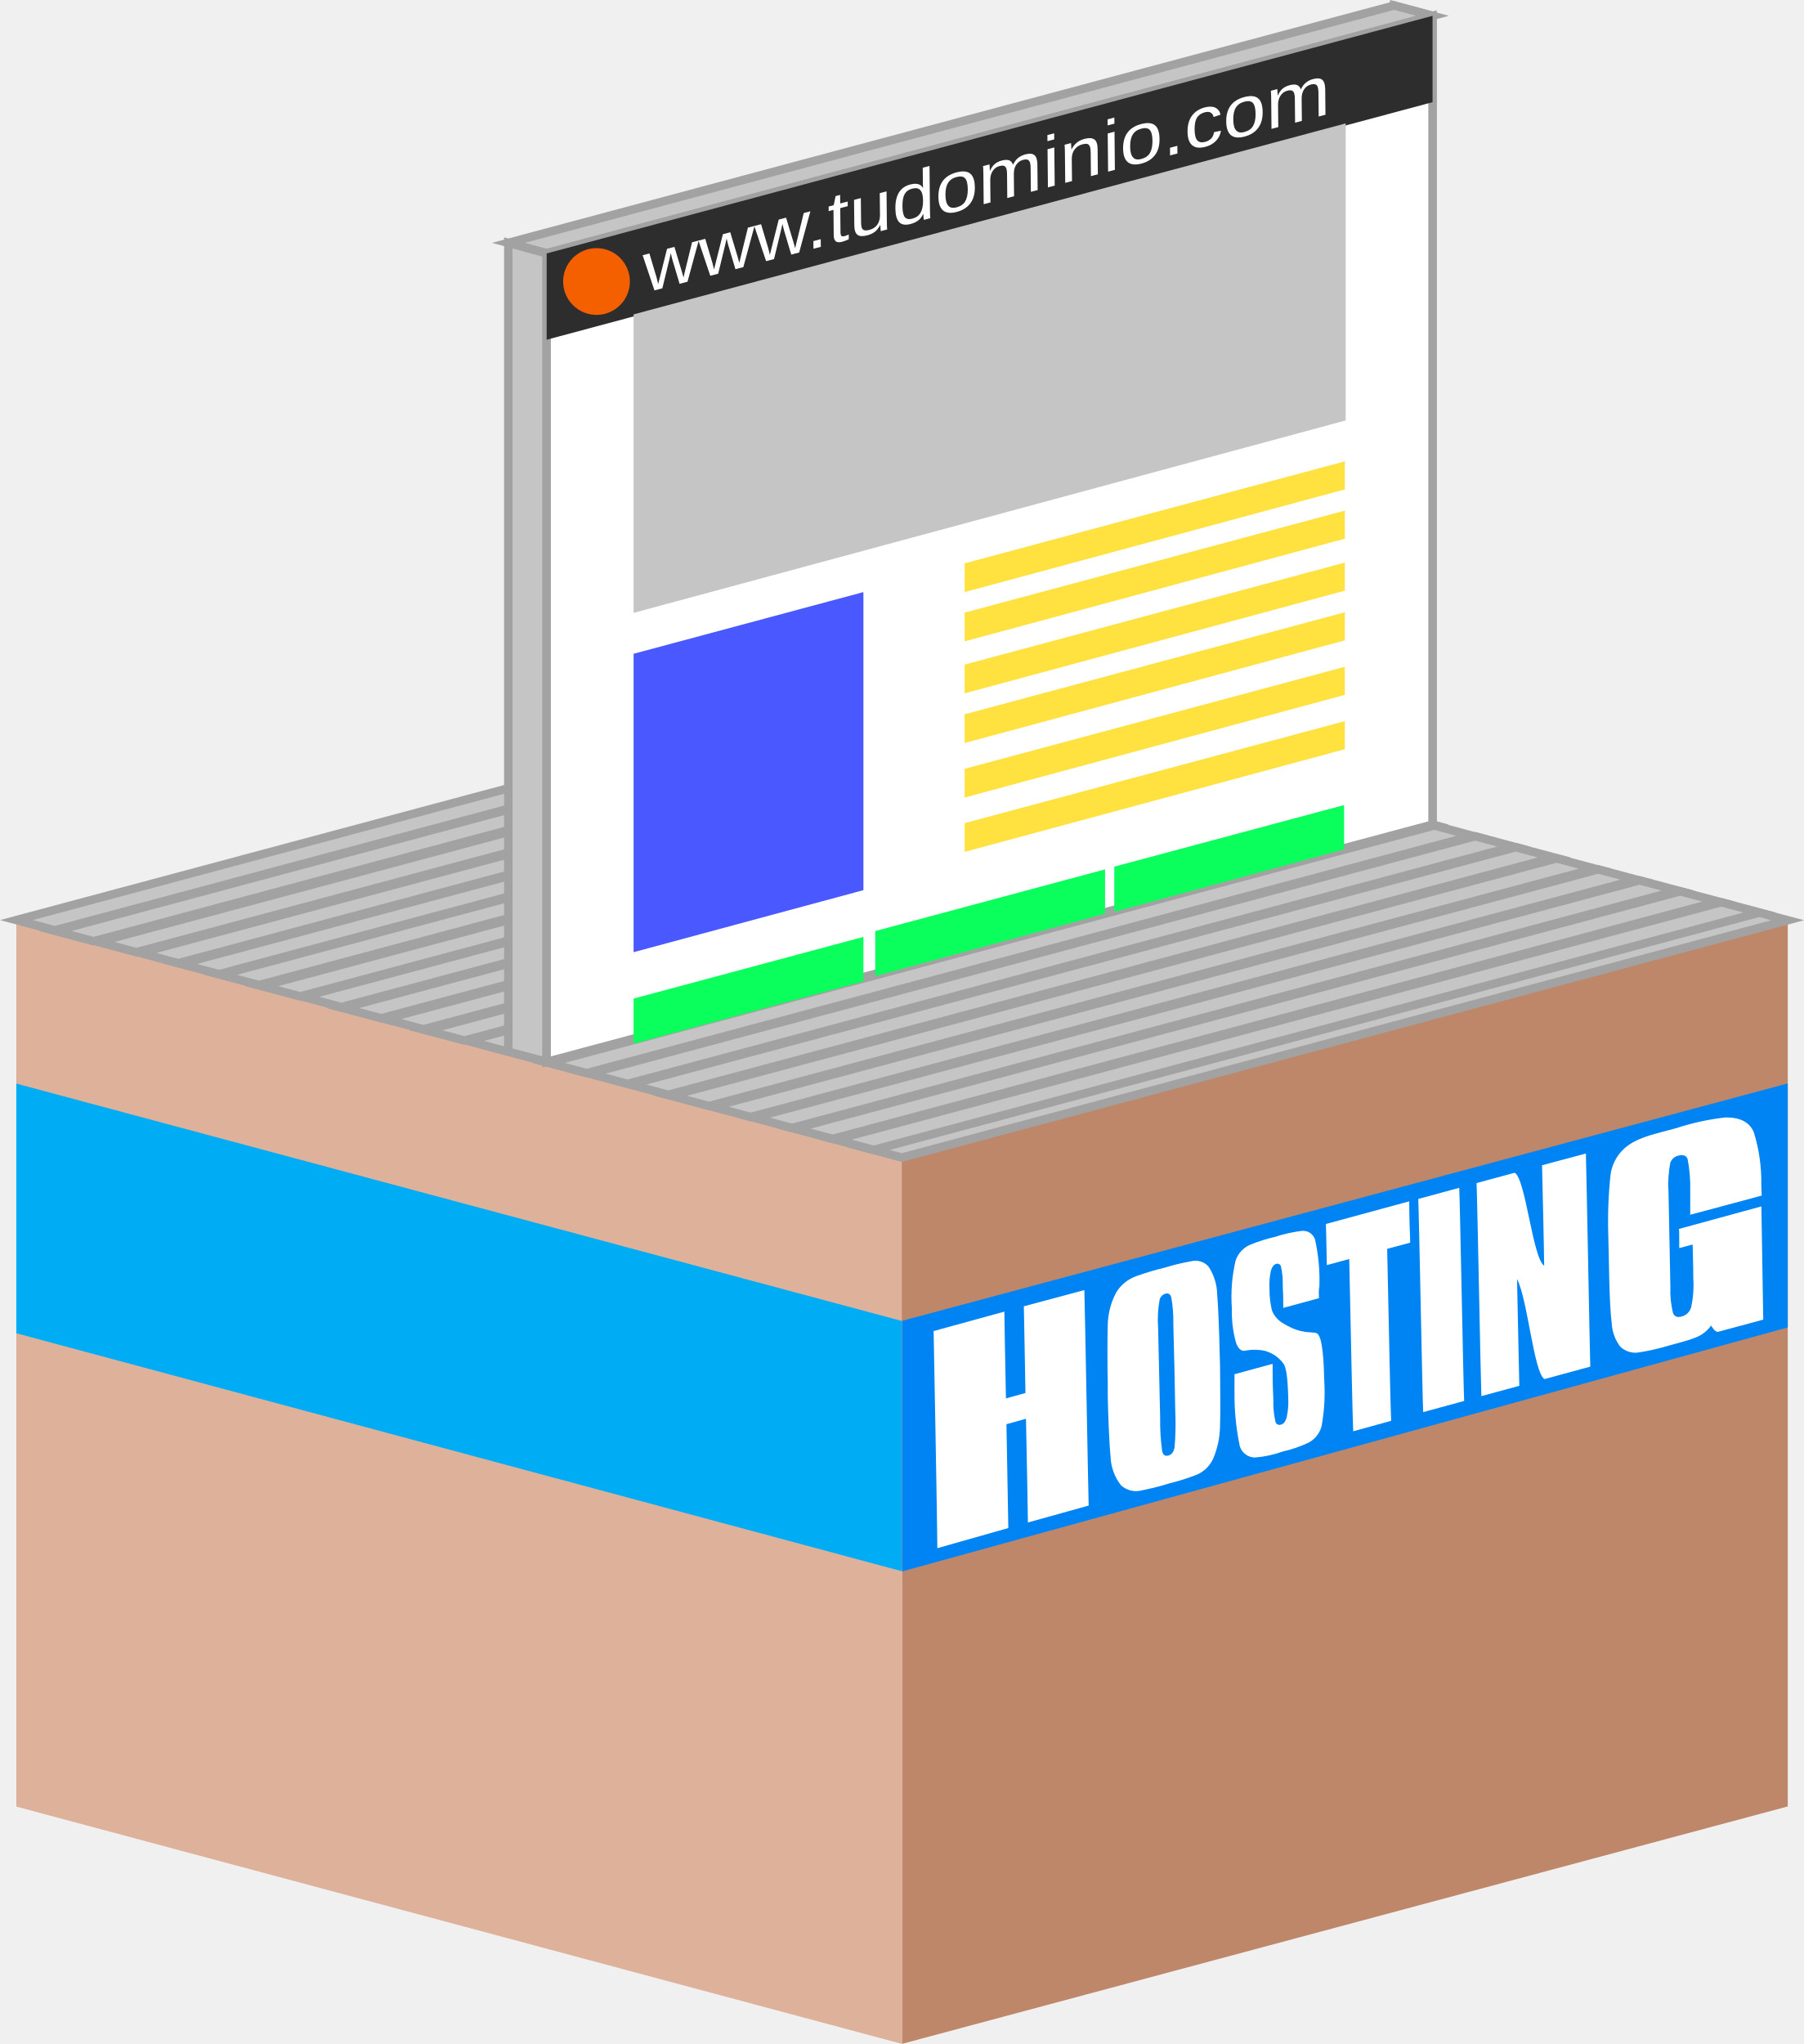
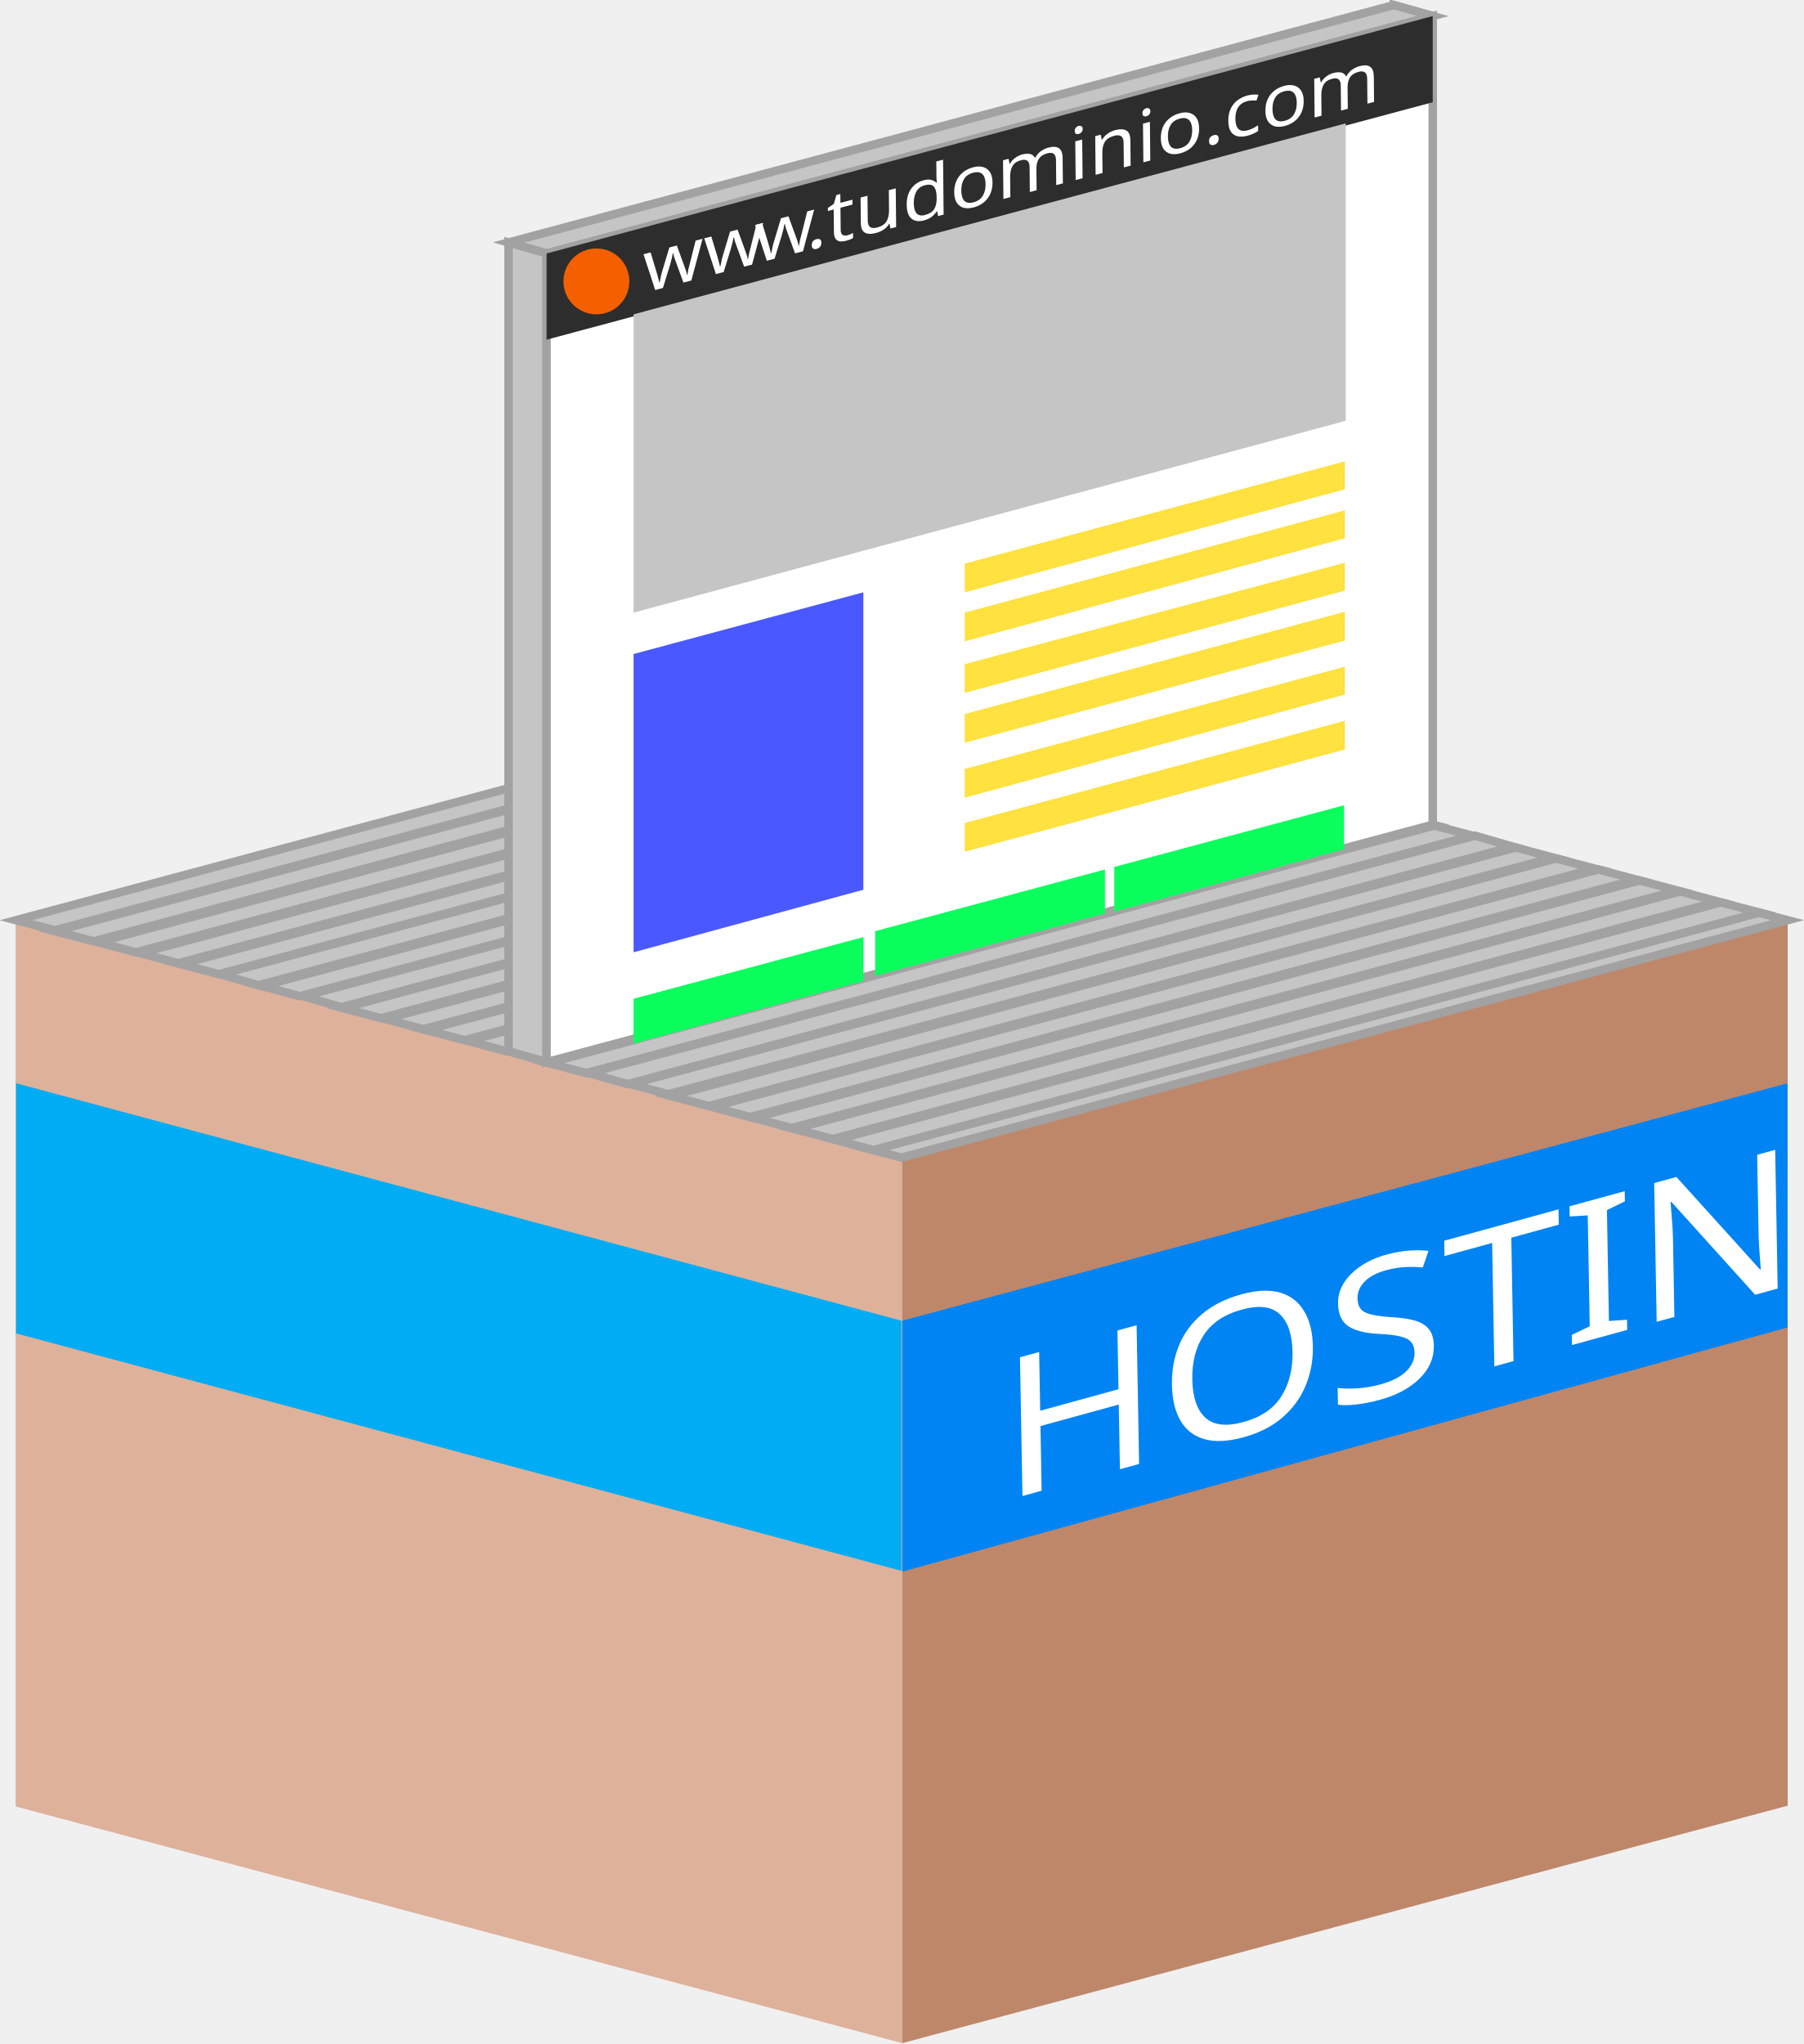
- <svg xmlns="http://www.w3.org/2000/svg" id="Layer_1" data-name="Layer 1" viewBox="0 0 213.51 241.86">
-   <defs>
-     <style>.cls-1{fill:#b2714b;}.cls-1,.cls-10,.cls-11,.cls-12,.cls-13,.cls-14,.cls-2,.cls-3,.cls-4,.cls-5,.cls-6,.cls-7,.cls-8,.cls-9{fill-rule:evenodd;}.cls-2{fill:#a35c3c;}.cls-3{fill:#deb19b;}.cls-4{fill:#00acf4;}.cls-5{fill:#be876a;}.cls-6{fill:#0084f4;}.cls-11,.cls-7{fill:#c5c5c5;}.cls-7,.cls-8,.cls-9{stroke:#a2a2a2;stroke-miterlimit:10;}.cls-8{fill:#00abe9;}.cls-16,.cls-17,.cls-9{fill:#fff;}.cls-10{fill:#2d2d2d;}.cls-12{fill:#4a59ff;}.cls-13{fill:#0aff5d;}.cls-14{fill:#ffe13f;}.cls-15{fill:#f46000;}.cls-17{font-size:8.55px;font-family:ArialMT, Arial;}.cls-18{letter-spacing:-0.06em;}.cls-19{letter-spacing:0em;}</style>
-   </defs>
-   <g id="Artboard_1" data-name="Artboard 1">
-     <path id="Rectangle_1_copy_3" data-name="Rectangle 1 copy 3" class="cls-1" d="M13.89,118.31,118.71,90.23V195.05L13.89,223.13Z" transform="translate(-11.95 -9.45)" />
-     <path id="Rectangle_1_copy_2" data-name="Rectangle 1 copy 2" class="cls-2" d="M118.71,90.23l104.82,28.08V223.13L118.71,195.05Z" transform="translate(-11.95 -9.45)" />
-     <path id="Rectangle_1_copy_5" data-name="Rectangle 1 copy 5" class="cls-3" d="M13.89,118.4l104.82,28.08V251.3L13.89,223.22Z" transform="translate(-11.95 -9.45)" />
-     <path id="Rectangle_1_copy_5-2" data-name="Rectangle 1 copy 5" class="cls-4" d="M13.88,137.67,118.7,165.76v29.61L13.88,167.21Z" transform="translate(-11.95 -9.45)" />
-     <path id="Rectangle_1_copy_6" data-name="Rectangle 1 copy 6" class="cls-5" d="M118.72,146.47l104.82-28.09V223.2L118.72,251.29Z" transform="translate(-11.95 -9.45)" />
-     <path id="Rectangle_1_copy_6-2" data-name="Rectangle 1 copy 6" class="cls-6" d="M118.72,165.74l104.82-28.09v28.87L118.72,195.39Z" transform="translate(-11.95 -9.45)" />
+ <svg xmlns="http://www.w3.org/2000/svg" version="1.1" id="Layer_1" x="0px" y="0px" viewBox="0 0 213.5 241.9" style="enable-background:new 0 0 213.5 241.9;" xml:space="preserve">
+   <style type="text/css">
+ 	.st0{fill-rule:evenodd;clip-rule:evenodd;fill:#B2714B;}
+ 	.st1{fill-rule:evenodd;clip-rule:evenodd;fill:#A35C3C;}
+ 	.st2{fill-rule:evenodd;clip-rule:evenodd;fill:#DEB19B;}
+ 	.st3{fill-rule:evenodd;clip-rule:evenodd;fill:#00ACF4;}
+ 	.st4{fill-rule:evenodd;clip-rule:evenodd;fill:#BE876A;}
+ 	.st5{fill-rule:evenodd;clip-rule:evenodd;fill:#0084F4;}
+ 	.st6{fill-rule:evenodd;clip-rule:evenodd;fill:#C5C5C5;stroke:#A2A2A2;stroke-miterlimit:10;}
+ 	.st7{fill-rule:evenodd;clip-rule:evenodd;fill:#00ABE9;stroke:#A2A2A2;stroke-miterlimit:10;}
+ 	.st8{fill-rule:evenodd;clip-rule:evenodd;fill:#FFFFFF;stroke:#A2A2A2;stroke-miterlimit:10;}
+ 	.st9{fill-rule:evenodd;clip-rule:evenodd;fill:#2D2D2D;}
+ 	.st10{fill-rule:evenodd;clip-rule:evenodd;fill:#C5C5C5;}
+ 	.st11{fill-rule:evenodd;clip-rule:evenodd;fill:#4A59FF;}
+ 	.st12{fill-rule:evenodd;clip-rule:evenodd;fill:#0AFF5D;}
+ 	.st13{fill-rule:evenodd;clip-rule:evenodd;fill:#FFE13F;}
+ 	.st14{fill:#F46000;}
+ 	.st15{fill:#FFFFFF;}
+ 	.st16{font-family:'ArialMT';}
+ 	.st17{font-size:8.55px;}
+ 	.st18{font-family:'Impact';}
+ 	.st19{font-size:23px;}
+ </style>
+   <g id="Artboard_1">
+     <path id="Rectangle_1_copy_3" class="st0" d="M1.9,108.9l104.8-28.1v104.8L1.9,213.7V108.9z" />
+     <path id="Rectangle_1_copy_2" class="st1" d="M106.8,80.8l104.8,28.1v104.8l-104.8-28.1V80.8z" />
+     <path id="Rectangle_1_copy_5" class="st2" d="M1.9,109L106.8,137v104.8L1.9,213.8V109z" />
+     <path id="Rectangle_1_copy_5-2" class="st3" d="M1.9,128.2l104.8,28.1v29.6L1.9,157.8V128.2z" />
+     <path id="Rectangle_1_copy_6" class="st4" d="M106.8,137l104.8-28.1v104.8l-104.8,28.1V137z" />
+     <path id="Rectangle_1_copy_6-2" class="st5" d="M106.8,156.3l104.8-28.1v28.9l-104.8,28.9V156.3z" />
  </g>
-   <polygon class="cls-7" points="1.94 108.87 6.48 110.08 111.33 82 106.79 80.78 1.94 108.87" />
-   <polygon class="cls-7" points="6.54 110.16 11.08 111.37 115.93 83.29 111.39 82.08 6.54 110.16" />
-   <polygon class="cls-7" points="11.61 111.46 16.15 112.67 121 84.59 116.46 83.37 11.61 111.46" />
-   <polygon class="cls-7" points="16.56 112.76 21.1 113.97 125.95 85.89 121.41 84.67 16.56 112.76" />
-   <polygon class="cls-7" points="21.39 114.06 25.93 115.27 130.79 87.19 126.25 85.97 21.39 114.06" />
-   <polygon class="cls-7" points="26.11 115.35 30.65 116.56 135.5 88.48 130.96 87.27 26.11 115.35" />
-   <polygon class="cls-7" points="30.98 116.69 35.53 117.9 140.38 89.82 135.84 88.6 30.98 116.69" />
-   <polygon class="cls-7" points="35.86 117.95 40.4 119.16 145.25 91.08 140.71 89.86 35.86 117.95" />
-   <polygon class="cls-7" points="40.58 119.28 45.12 120.49 149.97 92.41 145.43 91.2 40.58 119.28" />
-   <polygon class="cls-7" points="45.57 120.58 50.11 121.79 154.96 93.71 150.42 92.49 45.57 120.58" />
-   <polygon class="cls-7" points="50.43 121.91 54.97 123.12 159.82 95.04 155.28 93.82 50.43 121.91" />
-   <polygon class="cls-7" points="55.36 123.17 59.9 124.39 164.75 96.3 160.21 95.09 55.36 123.17" />
-   <polygon class="cls-8" points="60.16 124.44 64.7 125.65 169.55 97.57 165.01 96.36 60.16 124.44" />
-   <polygon class="cls-7" points="64.91 125.77 69.45 126.98 174.3 98.9 169.76 97.68 64.91 125.77" />
-   <polygon class="cls-7" points="69.74 127.04 74.28 128.25 179.13 100.17 174.59 98.95 69.74 127.04" />
-   <polygon class="cls-7" points="74.55 128.33 79.09 129.54 183.94 101.46 179.4 100.25 74.55 128.33" />
-   <polygon class="cls-7" points="79.38 129.66 83.92 130.87 188.78 102.79 184.24 101.57 79.38 129.66" />
-   <polygon class="cls-7" points="84.31 130.96 88.85 132.17 193.7 104.09 189.16 102.87 84.31 130.96" />
-   <polygon class="cls-7" points="89.2 132.25 93.74 133.47 198.59 105.38 194.05 104.17 89.2 132.25" />
-   <polygon class="cls-7" points="94 133.55 98.55 134.76 203.4 106.68 198.86 105.47 94 133.55" />
-   <polygon class="cls-7" points="102.19 135.76 106.73 136.97 211.58 108.89 207.04 107.68 102.19 135.76" />
-   <polygon class="cls-7" points="98.87 134.85 103.41 136.06 208.26 107.98 203.72 106.76 98.87 134.85" />
-   <polygon class="cls-7" points="169.55 97.57 169.55 1.87 165.01 0.65 165.01 96.36 169.55 97.57" />
-   <polygon class="cls-7" points="60.16 28.74 64.7 29.95 169.55 1.87 165.01 0.65 60.16 28.74" />
-   <polygon class="cls-7" points="64.7 125.65 64.7 29.99 60.16 28.74 60.16 124.44 64.7 125.65" />
-   <polygon class="cls-9" points="169.55 1.87 64.7 29.99 64.7 37.02 64.7 125.65 169.55 97.57 169.55 1.87" />
-   <polygon class="cls-10" points="64.7 29.99 169.55 1.87 169.55 12.09 64.7 40.2 64.7 29.99" />
-   <polygon class="cls-11" points="74.99 37.2 159.27 14.6 159.27 49.75 74.99 72.52 74.99 37.2" />
-   <polygon class="cls-12" points="74.99 77.36 102.19 70.06 102.19 105.33 74.99 112.67 74.99 77.36" />
-   <polygon class="cls-13" points="131.88 102.55 159.08 95.26 159.08 100.5 131.88 107.89 131.88 102.55" />
-   <polygon class="cls-13" points="103.59 110.17 130.79 102.87 130.79 108.11 103.59 115.5 103.59 110.17" />
-   <polygon class="cls-13" points="74.99 118.16 102.19 110.86 102.19 116.11 74.99 123.5 74.99 118.16" />
-   <polygon class="cls-14" points="114.17 66.66 159.17 54.59 159.17 57.91 114.17 70.06 114.17 66.66" />
-   <polygon class="cls-14" points="114.17 72.49 159.17 60.42 159.17 63.74 114.17 75.89 114.17 72.49" />
-   <polygon class="cls-14" points="114.17 78.64 159.17 66.57 159.17 69.89 114.17 82.04 114.17 78.64" />
-   <polygon class="cls-14" points="114.17 84.52 159.17 72.45 159.17 75.77 114.17 87.92 114.17 84.52" />
-   <polygon class="cls-14" points="114.17 90.97 159.17 78.9 159.17 82.22 114.17 94.37 114.17 90.97" />
-   <polygon class="cls-14" points="114.17 97.4 159.17 85.33 159.17 88.65 114.17 100.8 114.17 97.4" />
-   <circle class="cls-15" cx="70.6" cy="33.31" r="3.95" />
-   <path class="cls-16" d="M140.29,162.1c.07,2.18.44,23.11.51,25.5l-7.19,2c0-1-.17-9.46-.23-12.27l-2.31.64c.05,2.8.2,11.26.22,12.29l-8.4,2.38c0-2.49-.4-23.48-.44-25.69l8.37-2.3c0,.79.11,6,.19,10.27l2.31-.64c-.08-4.22-.17-9.48-.19-10.26Z" transform="translate(-11.95 -9.45)" />
-   <path class="cls-16" d="M156.35,171.1c0,2,.07,5.42,0,7a10.23,10.23,0,0,1-.81,3.94,3.74,3.74,0,0,1-2,1.93,26.26,26.26,0,0,1-3.18,1,32.08,32.08,0,0,1-3.27.83,2.61,2.61,0,0,1-2.49-.63,5.84,5.84,0,0,1-1.21-3.39c-.16-1.51-.29-5.09-.33-7,0-1.27,0-.33,0-1.72-.05-2-.05-5.34,0-6.86a8.52,8.52,0,0,1,1-3.82,4.59,4.59,0,0,1,2.38-1.93,30.65,30.65,0,0,1,3.35-1,25.68,25.68,0,0,1,3.09-.75,2.07,2.07,0,0,1,2.13.65,6.26,6.26,0,0,1,1,3.24c.13,1.44.25,4.81.29,6.79C156.33,170.68,156.31,169.77,156.35,171.1Zm-5.53-5a16,16,0,0,0-.24-3.13c-.12-.4-.35-.54-.7-.44a1,1,0,0,0-.68.7,13.12,13.12,0,0,0-.18,3.36c.14,6.75.1,3.7.24,10.59a26.12,26.12,0,0,0,.24,4c.11.45.36.6.74.5s.64-.44.73-1a32.2,32.2,0,0,0,.08-4.21C150.91,169.73,151,172.76,150.82,166.12Z" transform="translate(-11.95 -9.45)" />
-   <path class="cls-16" d="M168.06,163.06l-4.23,1.15c0-1,0-1.56-.06-2.63a9.31,9.31,0,0,0-.21-2.28A.44.44,0,0,0,163,159c-.28.08-.49.34-.63.8a7.8,7.8,0,0,0-.17,2.11,10.38,10.38,0,0,0,.3,2.62,3,3,0,0,0,1.37,1.53c2.1,1.32,3.37.92,3.9,1.14s.83,1.87.91,5.52a22.54,22.54,0,0,1-.31,5.48,3.08,3.08,0,0,1-1.64,2,14.56,14.56,0,0,1-2.95,1,12.67,12.67,0,0,1-3.27.71,1.88,1.88,0,0,1-1.88-1.62,29.7,29.7,0,0,1-.57-6.07c0-.94,0-1.4,0-2.16l4.51-1.23c0,1.43,0,2.41.09,4.24a10.36,10.36,0,0,0,.24,2.59.49.49,0,0,0,.66.36c.32-.08.54-.36.68-.88a8.54,8.54,0,0,0,.18-2.27c-.05-2.2-.22-3.51-.52-4a4,4,0,0,0-2.25-1.58,5.86,5.86,0,0,0-2.42,0c-.4,0-.74-.23-1-1a13.49,13.49,0,0,1-.48-4,18.91,18.91,0,0,1,.44-5.68,3.12,3.12,0,0,1,1.76-1.89,19.08,19.08,0,0,1,2.89-.91,17.19,17.19,0,0,1,3.07-.7,1.5,1.5,0,0,1,1.68,1,22.12,22.12,0,0,1,.52,5.5C168,162.25,168.05,162.53,168.06,163.06Z" transform="translate(-11.95 -9.45)" />
-   <path class="cls-16" d="M178.74,151.6c0,.44,0,2,.12,4.89l-2.73.73c.24,11.42.39,18.58.47,20.35l-4.49,1.24c-.08-1.78-.23-9-.47-20.38l-2.65.71c-.06-2.85-.09-4.42-.11-4.86Z" transform="translate(-11.95 -9.45)" />
-   <path class="cls-16" d="M184.66,150c.1,2.26.48,23,.58,25.22l-4.85,1.32c-.1-2.2-.48-23-.58-25.22Z" transform="translate(-11.95 -9.45)" />
-   <path class="cls-16" d="M199.65,145.94c.07,2.31.45,23.06.52,25.22l-5.41,1.47c-1.27-.66-2-9.46-3.26-11.83.07,2.68.23,11.65.27,12.63l-4.49,1.22c-.09-2.18-.47-23-.57-25.21l4.51-1.22c1.3.68,2.12,10.07,3.49,11,0-1.31-.22-10.86-.25-11.89Z" transform="translate(-11.95 -9.45)" />
-   <path class="cls-16" d="M220.46,150.92,212,153.19c0-.88,0-1.49,0-2.76a18.44,18.44,0,0,0-.3-3.8c-.16-.45-.52-.59-1.07-.44a1.28,1.28,0,0,0-1,.88,13.56,13.56,0,0,0-.2,3.49c.13,6.85.09,4.15.22,11.18a10.89,10.89,0,0,0,.31,3.08c.18.43.52.55,1,.41a1.54,1.54,0,0,0,1.14-1.08,12.07,12.07,0,0,0,.26-3.44c0-1.73-.05-2.64-.08-4l-1.58.42c0-1.7,0-2.11-.05-2.26l9.77-2.67c0,.38.2,12.24.22,13.4l-5.39,1.45c-.31-.07-.47-.25-.78-.75a4.12,4.12,0,0,1-2.06,1.5c-.82.31-1.78.55-2.85.84a25.49,25.49,0,0,1-3.48.81,2.59,2.59,0,0,1-2.37-.66,5,5,0,0,1-1-2.71c-.15-1.15-.25-3.22-.3-5.45-.07-3.86-.05-2-.11-5.06a51.73,51.73,0,0,1,.27-7.14,5.12,5.12,0,0,1,2.32-3.61c1.32-.87,3.08-1.24,5.39-1.86a28.78,28.78,0,0,1,5.92-1.29c1.64,0,2.78.5,3.32,1.74a19.84,19.84,0,0,1,.89,6.3Z" transform="translate(-11.95 -9.45)" />
-   <text class="cls-17" transform="matrix(1.07, -0.28, 0.01, 1, 76.12, 34.71)">ww<tspan class="cls-18" x="12.35" y="0">w</tspan>
-     <tspan class="cls-19" x="18.06" y="0">.tudominio.com</tspan>
-   </text>
+   <polygon class="st6" points="1.9,108.9 6.5,110.1 111.3,82 106.8,80.8 " />
+   <polygon class="st6" points="6.5,110.2 11.1,111.4 115.9,83.3 111.4,82.1 " />
+   <polygon class="st6" points="11.6,111.5 16.1,112.7 121,84.6 116.5,83.4 " />
+   <polygon class="st6" points="16.6,112.8 21.1,114 125.9,85.9 121.4,84.7 " />
+   <polygon class="st6" points="21.4,114.1 25.9,115.3 130.8,87.2 126.3,86 " />
+   <polygon class="st6" points="26.1,115.3 30.6,116.6 135.5,88.5 131,87.3 " />
+   <polygon class="st6" points="31,116.7 35.5,117.9 140.4,89.8 135.8,88.6 " />
+   <polygon class="st6" points="35.9,117.9 40.4,119.2 145.3,91.1 140.7,89.9 " />
+   <polygon class="st6" points="40.6,119.3 45.1,120.5 150,92.4 145.4,91.2 " />
+   <polygon class="st6" points="45.6,120.6 50.1,121.8 155,93.7 150.4,92.5 " />
+   <polygon class="st6" points="50.4,121.9 55,123.1 159.8,95 155.3,93.8 " />
+   <polygon class="st6" points="55.4,123.2 59.9,124.4 164.8,96.3 160.2,95.1 " />
+   <polygon class="st7" points="60.2,124.4 64.7,125.7 169.6,97.6 165,96.4 " />
+   <polygon class="st6" points="64.9,125.8 69.4,127 174.3,98.9 169.8,97.7 " />
+   <polygon class="st6" points="69.7,127 74.3,128.3 179.1,100.2 174.6,98.9 " />
+   <polygon class="st6" points="74.6,128.3 79.1,129.5 183.9,101.5 179.4,100.3 " />
+   <polygon class="st6" points="79.4,129.7 83.9,130.9 188.8,102.8 184.2,101.6 " />
+   <polygon class="st6" points="84.3,131 88.8,132.2 193.7,104.1 189.2,102.9 " />
+   <polygon class="st6" points="89.2,132.3 93.7,133.5 198.6,105.4 194.1,104.2 " />
+   <polygon class="st6" points="94,133.6 98.6,134.8 203.4,106.7 198.9,105.5 " />
+   <polygon class="st6" points="102.2,135.8 106.7,137 211.6,108.9 207,107.7 " />
+   <polygon class="st6" points="98.9,134.9 103.4,136.1 208.3,108 203.7,106.8 " />
+   <polygon class="st6" points="169.6,97.6 169.6,1.9 165,0.6 165,96.4 " />
+   <polygon class="st6" points="60.2,28.7 64.7,30 169.6,1.9 165,0.6 " />
+   <polygon class="st6" points="64.7,125.7 64.7,30 60.2,28.7 60.2,124.4 " />
+   <polygon class="st8" points="169.6,1.9 64.7,30 64.7,37 64.7,125.7 169.6,97.6 " />
+   <polygon class="st9" points="64.7,30 169.6,1.9 169.6,12.1 64.7,40.2 " />
+   <polygon class="st10" points="75,37.2 159.3,14.6 159.3,49.8 75,72.5 " />
+   <polygon class="st11" points="75,77.4 102.2,70.1 102.2,105.3 75,112.7 " />
+   <polygon class="st12" points="131.9,102.6 159.1,95.3 159.1,100.5 131.9,107.9 " />
+   <polygon class="st12" points="103.6,110.2 130.8,102.9 130.8,108.1 103.6,115.5 " />
+   <polygon class="st12" points="75,118.2 102.2,110.9 102.2,116.1 75,123.5 " />
+   <polygon class="st13" points="114.2,66.7 159.2,54.6 159.2,57.9 114.2,70.1 " />
+   <polygon class="st13" points="114.2,72.5 159.2,60.4 159.2,63.7 114.2,75.9 " />
+   <polygon class="st13" points="114.2,78.6 159.2,66.6 159.2,69.9 114.2,82 " />
+   <polygon class="st13" points="114.2,84.5 159.2,72.4 159.2,75.8 114.2,87.9 " />
+   <polygon class="st13" points="114.2,91 159.2,78.9 159.2,82.2 114.2,94.4 " />
+   <polygon class="st13" points="114.2,97.4 159.2,85.3 159.2,88.7 114.2,100.8 " />
+   <circle class="st14" cx="70.6" cy="33.3" r="3.9" />
+   <text transform="matrix(1.0699 -0.28 9.999500e-03 0.9999 76.1202 34.7094)" class="st15 st16 st17">ww</text>
+   <text transform="matrix(1.0699 -0.28 9.999500e-03 0.9999 89.3345 31.2515)" class="st15 st16 st17">w</text>
+   <text transform="matrix(1.0699 -0.28 9.999500e-03 0.9999 95.4442 29.6527)" class="st15 st16 st17">.tudominio.com</text>
+   <text transform="matrix(1.1005 -0.3022 1.792583e-02 0.9998 118.5752 177.7217)" class="st15 st18 st19">HOSTING</text>
</svg>
